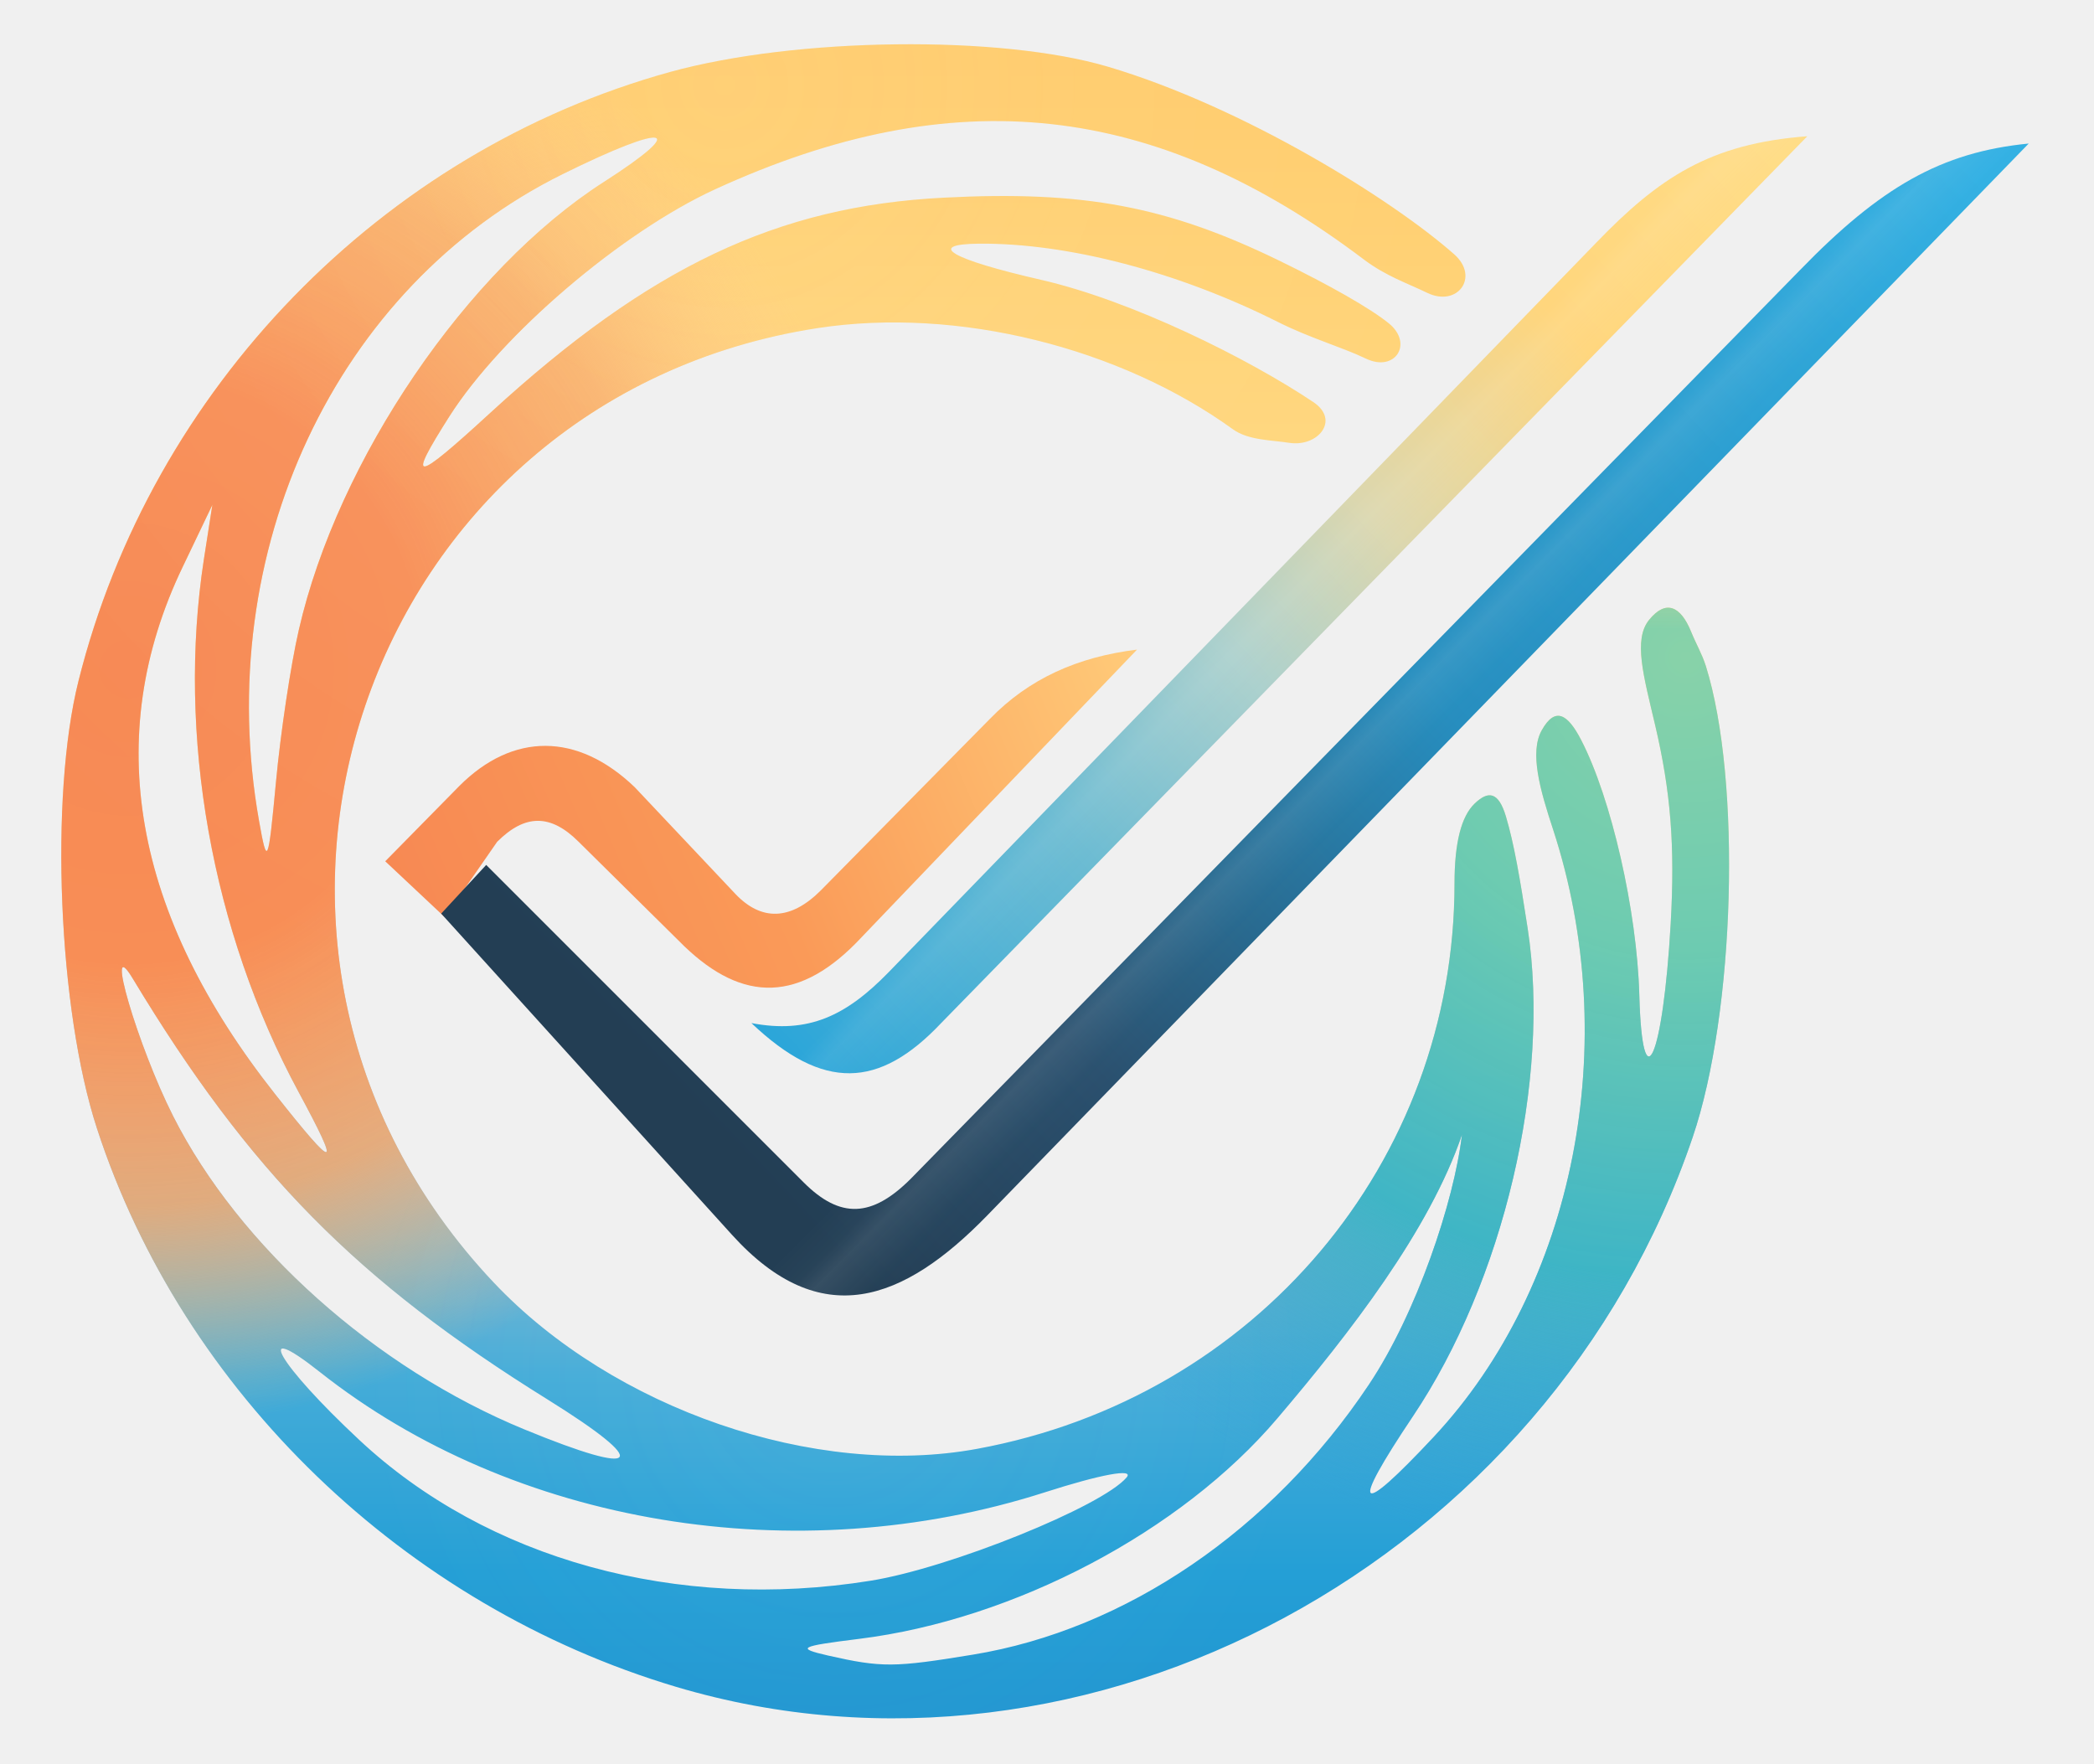
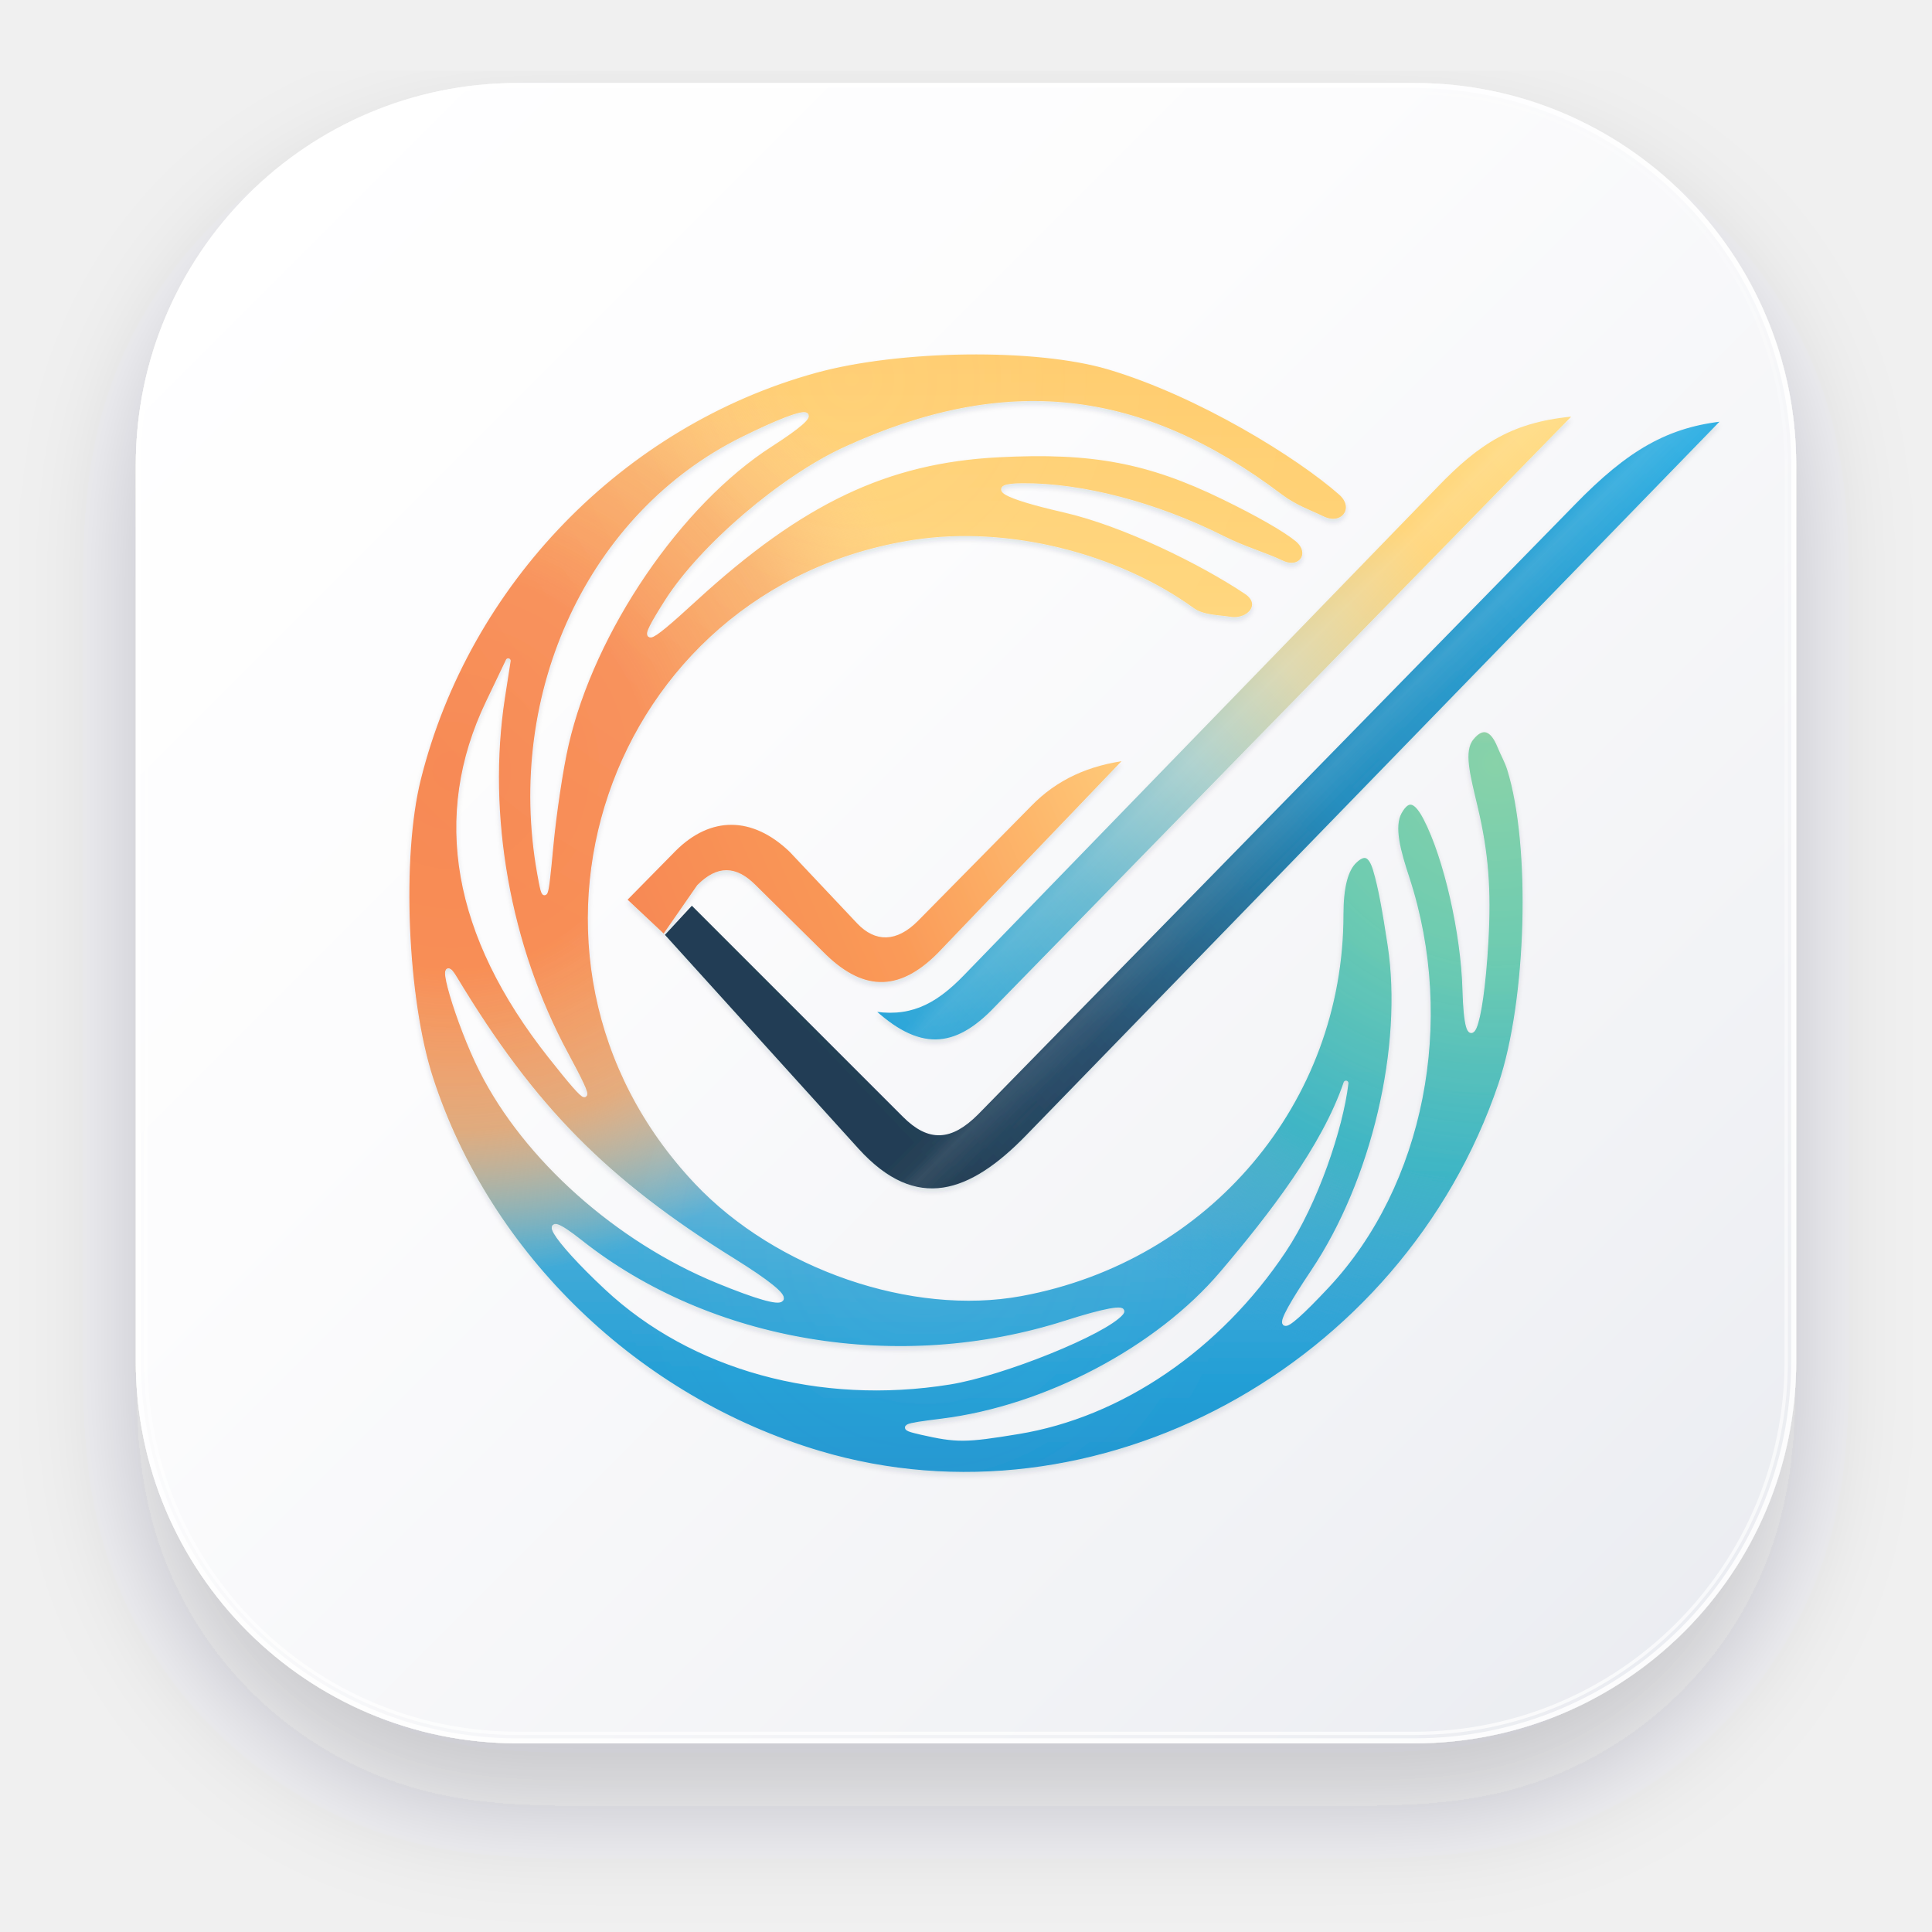
- <svg xmlns="http://www.w3.org/2000/svg" xmlns:xlink="http://www.w3.org/1999/xlink" width="812" height="684" viewBox="12 24 171 145" role="img" aria-labelledby="logo-title logo-desc">
+ <svg xmlns="http://www.w3.org/2000/svg" xmlns:xlink="http://www.w3.org/1999/xlink" width="56" height="56" viewBox="0 0 512 512" role="img" aria-labelledby="tile-title">
  <defs>
-     <linearGradient id="ring-warm-to-blue" x1="85" y1="29" x2="85" y2="164" gradientUnits="userSpaceOnUse">
-       <stop offset="0" stop-color="#FFCA68" />
-       <stop offset=".25" stop-color="#FFD77D" />
-       <stop offset=".48" stop-color="#E6D5AC" />
-       <stop offset=".65" stop-color="#A3BCCB" />
-       <stop offset=".80" stop-color="#45ACD8" />
-       <stop offset=".92" stop-color="#249FD6" />
-       <stop offset="1" stop-color="#2297D1" />
+     <linearGradient id="tile-fill" x1="0" y1="0" x2="1" y2="1">
+       <stop offset=".04" stop-color="#ffffff" />
+       <stop offset=".37" stop-color="#fcfcfd" />
+       <stop offset=".75" stop-color="#f2f3f6" />
+       <stop offset="1" stop-color="#e9ebf0" />
    </linearGradient>
-     <radialGradient id="ring-orange" cx="22" cy="79" r="67" gradientUnits="userSpaceOnUse">
-       <stop offset="0" stop-color="#F78954" stop-opacity="1" />
-       <stop offset=".36" stop-color="#F88E56" stop-opacity="1" />
-       <stop offset=".66" stop-color="#F8A868" stop-opacity=".78" />
-       <stop offset=".93" stop-color="#FFC786" stop-opacity="0" />
-       <stop offset="1" stop-color="#FFC786" stop-opacity="0" />
-     </radialGradient>
-     <radialGradient id="ring-mint" cx="150" cy="78" r="75" gradientUnits="userSpaceOnUse">
-       <stop offset="0" stop-color="#88D2A9" stop-opacity="1" />
-       <stop offset=".32" stop-color="#6DCBB1" stop-opacity="1" />
-       <stop offset=".68" stop-color="#3BB5C5" stop-opacity=".94" />
-       <stop offset="1" stop-color="#309FD2" stop-opacity="0" />
-     </radialGradient>
-     <linearGradient id="mint-opacity" x1="0" y1="62" x2="0" y2="87" gradientUnits="userSpaceOnUse">
-       <stop offset="0" stop-color="#000" />
-       <stop offset=".55" stop-color="#FFF" />
+     <linearGradient id="tile-edge" x1="0" y1="0" x2="0" y2="1">
+       <stop stop-color="#ffffff" stop-opacity=".15" />
+       <stop offset="1" stop-color="#ffffff" stop-opacity=".72" />
    </linearGradient>
-     <mask id="mint-region" x="0" y="0" width="203" height="171" maskUnits="userSpaceOnUse">
-       <rect width="203" height="171" fill="url(#mint-opacity)" />
-     </mask>
-     <radialGradient id="ring-soft-light" cx="71" cy="31" r="79" gradientUnits="userSpaceOnUse">
-       <stop offset="0" stop-color="#FFF8E9" stop-opacity=".10" />
-       <stop offset=".38" stop-color="#FFFFFF" stop-opacity=".055" />
-       <stop offset="1" stop-color="#FFFFFF" stop-opacity="0" />
-     </radialGradient>
-     <radialGradient id="ring-cool-light" cx="80" cy="137" r="39" gradientUnits="userSpaceOnUse">
-       <stop offset="0" stop-color="#D9F8FF" stop-opacity=".065" />
-       <stop offset=".42" stop-color="#D9F8FF" stop-opacity=".035" />
-       <stop offset="1" stop-color="#D9F8FF" stop-opacity="0" />
-     </radialGradient>
-     <linearGradient id="check-orange" x1="45" y1="103" x2="105" y2="77" gradientUnits="userSpaceOnUse">
-       <stop offset="0" stop-color="#F78853" />
-       <stop offset=".46" stop-color="#FA9A58" />
-       <stop offset="1" stop-color="#FFCB79" />
-     </linearGradient>
-     <linearGradient id="check-gold" x1="77" y1="111" x2="157" y2="35" gradientUnits="userSpaceOnUse">
-       <stop offset="0" stop-color="#2CA6D9" />
-       <stop offset=".26" stop-color="#6BBBD2" />
-       <stop offset=".44" stop-color="#ABD0CD" />
-       <stop offset=".59" stop-color="#DCD7AE" />
-       <stop offset=".79" stop-color="#FFD67D" />
-       <stop offset="1" stop-color="#FFDC86" />
-     </linearGradient>
-     <linearGradient id="check-blue" x1="79" y1="126" x2="173" y2="37" gradientUnits="userSpaceOnUse">
-       <stop offset="0" stop-color="#233E54" />
-       <stop offset=".20" stop-color="#294F6D" />
-       <stop offset=".52" stop-color="#258DBE" />
-       <stop offset="1" stop-color="#32B0E3" />
-     </linearGradient>
-     <linearGradient id="blue-satin" x1="101.5" y1="101.5" x2="108.5" y2="108.5" gradientUnits="userSpaceOnUse">
-       <stop offset="0" stop-color="#FFFFFF" stop-opacity="0" />
-       <stop offset=".24" stop-color="#E8FAFF" stop-opacity=".025" />
-       <stop offset=".38" stop-color="#FFFFFF" stop-opacity=".085" />
-       <stop offset=".72" stop-color="#D7F3FF" stop-opacity=".015" />
-       <stop offset="1" stop-color="#D7F3FF" stop-opacity="0" />
-     </linearGradient>
-     <linearGradient id="gold-satin" x1="94" y1="94" x2="99" y2="99" gradientUnits="userSpaceOnUse">
-       <stop offset="0" stop-color="#FFFFFF" stop-opacity="0" />
-       <stop offset=".24" stop-color="#FFFFFF" stop-opacity=".065" />
-       <stop offset=".70" stop-color="#FFF9E9" stop-opacity=".015" />
-       <stop offset="1" stop-color="#FFF9E9" stop-opacity="0" />
-     </linearGradient>
-     <path id="woven-ring" fill-rule="evenodd" d="M67.00,162.66 C44.67,156.00 26.47,138.45 19.40,116.75 C16.22,107.00 15.50,89.51 17.88,80.00 C23.88,55.96 42.83,36.45 66.54,29.91 C76.89,27.06 93.64,26.86 102.50,29.48 C113.66,32.79 125.88,40.40 130.98,44.91 C133.08,46.77 131.25,49.28 128.75,48.07 C127.12,47.28 125.35,46.69 123.56,45.34 C106.38,32.35 89.88,30.55 70.24,39.55 C62.49,43.10 52.64,51.52 48.37,58.23 C44.84,63.79 45.42,63.74 51.75,57.93 C64.84,45.93 75.32,40.95 89.00,40.25 C100.49,39.65 107.41,40.95 116.62,45.44 C120.77,47.46 124.10,49.36 125.60,50.58 C127.64,52.24 126.12,54.63 123.72,53.48 C121.67,52.50 119.13,51.80 116.49,50.47 C108.27,46.34 99.20,43.97 91.92,44.03 C87.49,44.07 89.61,45.31 97.00,47.00 C104.51,48.72 114.04,53.47 119.39,57.05 C121.63,58.55 119.75,60.77 117.41,60.40 C116.02,60.18 114.05,60.20 112.80,59.30 C103.54,52.60 90.19,49.20 78.65,50.97 C41.15,56.73 25.86,101.77 52.02,129.43 C61.86,139.84 78.46,145.55 91.75,143.10 C114.66,138.89 131.00,119.53 131.00,96.61 C131.00,93.26 131.56,91.10 132.66,90.05 C133.76,89.00 134.61,89.04 135.23,91.13 C135.89,93.34 136.38,96.20 137.01,100.30 C138.93,112.77 135.04,129.31 127.57,140.44 C122.36,148.22 122.99,148.85 129.27,142.14 C140.90,129.71 144.83,109.72 139.10,92.18 C138.03,88.93 137.15,85.85 138.17,84.03 C139.28,82.05 140.31,82.70 141.41,84.83 C143.89,89.62 146.00,98.86 146.19,105.79 C146.44,114.86 148.14,111.00 148.77,99.92 C149.13,93.54 148.78,89.09 147.49,83.60 C146.54,79.55 145.68,76.57 147.00,74.95 C148.38,73.25 149.59,73.83 150.44,75.91 C150.88,76.99 151.33,77.72 151.66,78.75 C154.60,88.14 154.07,107.19 150.58,117.47 C138.74,152.36 100.96,172.78 67.00,162.66 Z           M91.39,160.02 C103.96,157.97 115.98,149.77 123.96,137.82 C127.88,131.96 130.97,122.77 131.61,117.28 C128.93,125.15 122.41,133.56 116.43,140.60 C108.54,149.90 94.81,157.14 82.05,158.72 C77.14,159.33 76.84,159.48 79.50,160.09 C83.93,161.09 84.93,161.08 91.39,160.02 Z           M83.00,153.94 C89.50,152.90 102.07,147.82 104.05,145.44 C104.67,144.69 101.94,145.19 97.30,146.68 C76.84,153.23 53.62,149.37 37.71,136.77 C32.10,132.33 34.33,136.17 40.96,142.36 C51.47,152.19 67.09,156.50 83.00,153.94 Z           M56.46,139.05 C40.78,129.31 31.93,120.33 22.34,104.43 C19.97,100.50 22.75,109.98 25.66,115.74 C31.07,126.46 42.29,136.47 54.56,141.51 C64.22,145.48 65.05,144.40 56.46,139.05 Z           M35.97,113.75 C28.84,100.54 25.97,84.41 28.19,70.00 L28.89,65.50 26.44,70.62 C19.77,84.54 22.34,99.13 34.07,113.97 C39.11,120.35 39.51,120.30 35.97,113.75 Z           M36.00,75.77 C39.20,61.79 49.84,46.16 61.07,38.96 C68.19,34.39 66.33,34.04 57.67,38.32 C39.03,47.53 28.80,69.36 32.73,91.50 C33.40,95.26 33.48,95.07 34.12,88.27 C34.49,84.29 35.33,78.66 36.00,75.77 Z" />
-     <path id="orange-check-shape" d="       M 43.1,94.8 L 49.2,88.6       C 53.6,84.2 58.9,84.2 63.6,88.7       L 71.9,97.5 C 74.0,99.7 76.4,99.7 78.9,97.2       L 92.8,83.1 C 96.0,79.8 100.0,78.0 104.9,77.4       L 82.3,101.0 C 77.2,106.5 72.5,106.4 67.7,101.8       L 59.0,93.2 C 56.7,90.9 54.6,90.9 52.3,93.2       L 48.0,99.4 Z" />
-     <path id="gold-check-shape" d="       M 73.2,108.1 C 77.9,109.0 81.0,107.5 84.5,103.9       L 142.6,44.0 C 147.8,38.6 152.0,35.8 160.0,35.2       L 88.8,108.1 C 83.7,113.5 79.1,113.7 73.2,108.1 Z" />
-     <path id="blue-check-shape" d="       M 47.7,99.1 L 51.4,95.1 L 77.5,121.2       C 80.5,124.2 83.1,124.1 86.3,120.9       L 159.4,46.2 C 166.0,39.4 171.0,36.5 178.2,35.8       L 92.6,123.9 C 85.7,131.0 78.90,133.56 71.6,125.5       Z" />
+     <filter id="tile-shadow" filterUnits="userSpaceOnUse" x="2" y="2" width="508" height="508" color-interpolation-filters="sRGB">
+       <feDropShadow dx="0" dy="16.72" stdDeviation="14.96" flood-color="#283044" flood-opacity=".20" />
+     </filter>
+     <filter id="mark-shadow" filterUnits="userSpaceOnUse" x="0" y="0" width="512" height="512" color-interpolation-filters="sRGB">
+       <feDropShadow dx="0" dy="0.9" stdDeviation="0.6" flood-color="#203346" flood-opacity="0.12" />
+     </filter>
  </defs>
-   <g id="ring" aria-label="交织圆环">
-     <use href="#woven-ring" xlink:href="#woven-ring" fill="url(#ring-warm-to-blue)" />
-     <use href="#woven-ring" xlink:href="#woven-ring" fill="url(#ring-orange)" />
-     <use href="#woven-ring" xlink:href="#woven-ring" fill="url(#ring-mint)" mask="url(#mint-region)" />
-     <use href="#woven-ring" xlink:href="#woven-ring" fill="url(#ring-soft-light)" />
-     <use href="#woven-ring" xlink:href="#woven-ring" fill="url(#ring-cool-light)" />
-   </g>
-   <g id="checkmarks" aria-label="三层渐变对勾">
-     <g id="short-orange-check">
-       <use href="#orange-check-shape" xlink:href="#orange-check-shape" fill="url(#check-orange)" />
-     </g>
-     <g id="middle-gold-check">
-       <use href="#gold-check-shape" xlink:href="#gold-check-shape" fill="url(#check-gold)" />
-       <use href="#gold-check-shape" xlink:href="#gold-check-shape" fill="url(#gold-satin)" />
-     </g>
-     <g id="main-blue-check">
-       <use href="#blue-check-shape" xlink:href="#blue-check-shape" fill="url(#check-blue)" />
-       <use href="#blue-check-shape" xlink:href="#blue-check-shape" fill="url(#blue-satin)" />
-     </g>
+   <rect id="logo-tile" x="36" y="22" width="440" height="440" rx="101.2" fill="url(#tile-fill)" filter="url(#tile-shadow)" />
+   <rect x="36.66" y="22.66" width="438.68" height="438.68" rx="100.54" fill="none" stroke="#ffffff" stroke-opacity=".85" stroke-width="1.32" />
+   <rect x="38.64" y="24.64" width="434.72" height="434.72" rx="98.56" fill="none" stroke="url(#tile-edge)" stroke-width=".88" />
+   <g filter="url(#mark-shadow)">
+     <svg x="98.174" y="85.417" width="369.6" height="313.404" viewBox="12 24 171 145" role="img" aria-labelledby="logo-title logo-desc">
+       <defs>
+         <linearGradient id="ring-warm-to-blue" x1="85" y1="29" x2="85" y2="164" gradientUnits="userSpaceOnUse">
+           <stop offset="0" stop-color="#FFCA68" />
+           <stop offset=".25" stop-color="#FFD77D" />
+           <stop offset=".48" stop-color="#E6D5AC" />
+           <stop offset=".65" stop-color="#A3BCCB" />
+           <stop offset=".80" stop-color="#45ACD8" />
+           <stop offset=".92" stop-color="#249FD6" />
+           <stop offset="1" stop-color="#2297D1" />
+         </linearGradient>
+         <radialGradient id="ring-orange" cx="22" cy="79" r="67" gradientUnits="userSpaceOnUse">
+           <stop offset="0" stop-color="#F78954" stop-opacity="1" />
+           <stop offset=".36" stop-color="#F88E56" stop-opacity="1" />
+           <stop offset=".66" stop-color="#F8A868" stop-opacity=".78" />
+           <stop offset=".93" stop-color="#FFC786" stop-opacity="0" />
+           <stop offset="1" stop-color="#FFC786" stop-opacity="0" />
+         </radialGradient>
+         <radialGradient id="ring-mint" cx="150" cy="78" r="75" gradientUnits="userSpaceOnUse">
+           <stop offset="0" stop-color="#88D2A9" stop-opacity="1" />
+           <stop offset=".32" stop-color="#6DCBB1" stop-opacity="1" />
+           <stop offset=".68" stop-color="#3BB5C5" stop-opacity=".94" />
+           <stop offset="1" stop-color="#309FD2" stop-opacity="0" />
+         </radialGradient>
+         <linearGradient id="mint-opacity" x1="0" y1="62" x2="0" y2="87" gradientUnits="userSpaceOnUse">
+           <stop offset="0" stop-color="#000" />
+           <stop offset=".55" stop-color="#FFF" />
+         </linearGradient>
+         <mask id="mint-region" x="0" y="0" width="203" height="171" maskUnits="userSpaceOnUse">
+           <rect width="203" height="171" fill="url(#mint-opacity)" />
+         </mask>
+         <radialGradient id="ring-soft-light" cx="71" cy="31" r="79" gradientUnits="userSpaceOnUse">
+           <stop offset="0" stop-color="#FFF8E9" stop-opacity=".10" />
+           <stop offset=".38" stop-color="#FFFFFF" stop-opacity=".055" />
+           <stop offset="1" stop-color="#FFFFFF" stop-opacity="0" />
+         </radialGradient>
+         <radialGradient id="ring-cool-light" cx="80" cy="137" r="39" gradientUnits="userSpaceOnUse">
+           <stop offset="0" stop-color="#D9F8FF" stop-opacity=".065" />
+           <stop offset=".42" stop-color="#D9F8FF" stop-opacity=".035" />
+           <stop offset="1" stop-color="#D9F8FF" stop-opacity="0" />
+         </radialGradient>
+         <linearGradient id="check-orange" x1="45" y1="103" x2="105" y2="77" gradientUnits="userSpaceOnUse">
+           <stop offset="0" stop-color="#F78853" />
+           <stop offset=".46" stop-color="#FA9A58" />
+           <stop offset="1" stop-color="#FFCB79" />
+         </linearGradient>
+         <linearGradient id="check-gold" x1="77" y1="111" x2="157" y2="35" gradientUnits="userSpaceOnUse">
+           <stop offset="0" stop-color="#2CA6D9" />
+           <stop offset=".26" stop-color="#6BBBD2" />
+           <stop offset=".44" stop-color="#ABD0CD" />
+           <stop offset=".59" stop-color="#DCD7AE" />
+           <stop offset=".79" stop-color="#FFD67D" />
+           <stop offset="1" stop-color="#FFDC86" />
+         </linearGradient>
+         <linearGradient id="check-blue" x1="79" y1="126" x2="173" y2="37" gradientUnits="userSpaceOnUse">
+           <stop offset="0" stop-color="#233E54" />
+           <stop offset=".20" stop-color="#294F6D" />
+           <stop offset=".52" stop-color="#258DBE" />
+           <stop offset="1" stop-color="#32B0E3" />
+         </linearGradient>
+         <linearGradient id="blue-satin" x1="101.5" y1="101.5" x2="108.5" y2="108.5" gradientUnits="userSpaceOnUse">
+           <stop offset="0" stop-color="#FFFFFF" stop-opacity="0" />
+           <stop offset=".24" stop-color="#E8FAFF" stop-opacity=".025" />
+           <stop offset=".38" stop-color="#FFFFFF" stop-opacity=".085" />
+           <stop offset=".72" stop-color="#D7F3FF" stop-opacity=".015" />
+           <stop offset="1" stop-color="#D7F3FF" stop-opacity="0" />
+         </linearGradient>
+         <linearGradient id="gold-satin" x1="94" y1="94" x2="99" y2="99" gradientUnits="userSpaceOnUse">
+           <stop offset="0" stop-color="#FFFFFF" stop-opacity="0" />
+           <stop offset=".24" stop-color="#FFFFFF" stop-opacity=".065" />
+           <stop offset=".70" stop-color="#FFF9E9" stop-opacity=".015" />
+           <stop offset="1" stop-color="#FFF9E9" stop-opacity="0" />
+         </linearGradient>
+         <path id="woven-ring" fill-rule="evenodd" d="M67.00,162.66 C44.67,156.00 26.47,138.45 19.40,116.75 C16.22,107.00 15.50,89.51 17.88,80.00 C23.88,55.96 42.83,36.45 66.54,29.91 C76.89,27.06 93.64,26.86 102.50,29.48 C113.66,32.79 125.88,40.40 130.98,44.91 C133.08,46.77 131.25,49.28 128.75,48.07 C127.12,47.28 125.35,46.69 123.56,45.34 C106.38,32.35 89.88,30.55 70.24,39.55 C62.49,43.10 52.64,51.52 48.37,58.23 C44.84,63.79 45.42,63.74 51.75,57.93 C64.84,45.93 75.32,40.95 89.00,40.25 C100.49,39.65 107.41,40.95 116.62,45.44 C120.77,47.46 124.10,49.36 125.60,50.58 C127.64,52.24 126.12,54.63 123.72,53.48 C121.67,52.50 119.13,51.80 116.49,50.47 C108.27,46.34 99.20,43.97 91.92,44.03 C87.49,44.07 89.61,45.31 97.00,47.00 C104.51,48.72 114.04,53.47 119.39,57.05 C121.63,58.55 119.75,60.77 117.41,60.40 C116.02,60.18 114.05,60.20 112.80,59.30 C103.54,52.60 90.19,49.20 78.65,50.97 C41.15,56.73 25.86,101.77 52.02,129.43 C61.86,139.84 78.46,145.55 91.75,143.10 C114.66,138.89 131.00,119.53 131.00,96.61 C131.00,93.26 131.56,91.10 132.66,90.05 C133.76,89.00 134.61,89.04 135.23,91.13 C135.89,93.34 136.38,96.20 137.01,100.30 C138.93,112.77 135.04,129.31 127.57,140.44 C122.36,148.22 122.99,148.85 129.27,142.14 C140.90,129.71 144.83,109.72 139.10,92.18 C138.03,88.93 137.15,85.85 138.17,84.03 C139.28,82.05 140.31,82.70 141.41,84.83 C143.89,89.62 146.00,98.86 146.19,105.79 C146.44,114.86 148.14,111.00 148.77,99.92 C149.13,93.54 148.78,89.09 147.49,83.60 C146.54,79.55 145.68,76.57 147.00,74.95 C148.38,73.25 149.59,73.83 150.44,75.91 C150.88,76.99 151.33,77.72 151.66,78.75 C154.60,88.14 154.07,107.19 150.58,117.47 C138.74,152.36 100.96,172.78 67.00,162.66 Z           M91.39,160.02 C103.96,157.97 115.98,149.77 123.96,137.82 C127.88,131.96 130.97,122.77 131.61,117.28 C128.93,125.15 122.41,133.56 116.43,140.60 C108.54,149.90 94.81,157.14 82.05,158.72 C77.14,159.33 76.84,159.48 79.50,160.09 C83.93,161.09 84.93,161.08 91.39,160.02 Z           M83.00,153.94 C89.50,152.90 102.07,147.82 104.05,145.44 C104.67,144.69 101.94,145.19 97.30,146.68 C76.84,153.23 53.62,149.37 37.71,136.77 C32.10,132.33 34.33,136.17 40.96,142.36 C51.47,152.19 67.09,156.50 83.00,153.94 Z           M56.46,139.05 C40.78,129.31 31.93,120.33 22.34,104.43 C19.97,100.50 22.75,109.98 25.66,115.74 C31.07,126.46 42.29,136.47 54.56,141.51 C64.22,145.48 65.05,144.40 56.46,139.05 Z           M35.97,113.75 C28.84,100.54 25.97,84.41 28.19,70.00 L28.89,65.50 26.44,70.62 C19.77,84.54 22.34,99.13 34.07,113.97 C39.11,120.35 39.51,120.30 35.97,113.75 Z           M36.00,75.77 C39.20,61.79 49.84,46.16 61.07,38.96 C68.19,34.39 66.33,34.04 57.67,38.32 C39.03,47.53 28.80,69.36 32.73,91.50 C33.40,95.26 33.48,95.07 34.12,88.27 C34.49,84.29 35.33,78.66 36.00,75.77 Z" />
+         <path id="orange-check-shape" d="       M 43.1,94.8 L 49.2,88.6       C 53.6,84.2 58.9,84.2 63.6,88.7       L 71.9,97.5 C 74.0,99.7 76.4,99.7 78.9,97.2       L 92.8,83.1 C 96.0,79.8 100.0,78.0 104.9,77.4       L 82.3,101.0 C 77.2,106.5 72.5,106.4 67.7,101.8       L 59.0,93.2 C 56.7,90.9 54.6,90.9 52.3,93.2       L 48.0,99.4 Z" />
+         <path id="gold-check-shape" d="       M 73.2,108.1 C 77.9,109.0 81.0,107.5 84.5,103.9       L 142.6,44.0 C 147.8,38.6 152.0,35.8 160.0,35.2       L 88.8,108.1 C 83.7,113.5 79.1,113.7 73.2,108.1 Z" />
+         <path id="blue-check-shape" d="       M 47.7,99.1 L 51.4,95.1 L 77.5,121.2       C 80.5,124.2 83.1,124.1 86.3,120.9       L 159.4,46.2 C 166.0,39.4 171.0,36.5 178.2,35.8       L 92.6,123.9 C 85.7,131.0 78.90,133.56 71.6,125.5       Z" />
+         <mask id="thin-ring" maskUnits="userSpaceOnUse" x="0" y="0" width="203" height="171" mask-type="luminance">
+           <rect width="203" height="171" fill="white" />
+           <use href="#woven-ring" fill="none" stroke="black" stroke-width="0.6" stroke-linejoin="round" />
+         </mask>
+         <mask id="thin-short-orange-check" maskUnits="userSpaceOnUse" x="0" y="0" width="203" height="171" mask-type="luminance">
+           <rect width="203" height="171" fill="white" />
+           <use href="#orange-check-shape" fill="none" stroke="black" stroke-width="0.6" stroke-linejoin="round" />
+         </mask>
+         <mask id="thin-middle-gold-check" maskUnits="userSpaceOnUse" x="0" y="0" width="203" height="171" mask-type="luminance">
+           <rect width="203" height="171" fill="white" />
+           <use href="#gold-check-shape" fill="none" stroke="black" stroke-width="0.6" stroke-linejoin="round" />
+         </mask>
+         <mask id="thin-main-blue-check" maskUnits="userSpaceOnUse" x="0" y="0" width="203" height="171" mask-type="luminance">
+           <rect width="203" height="171" fill="white" />
+           <use href="#blue-check-shape" fill="none" stroke="black" stroke-width="0.6" stroke-linejoin="round" />
+         </mask>
+       </defs>
+       <g id="ring" mask="url(#thin-ring)" aria-label="交织圆环">
+         <use href="#woven-ring" xlink:href="#woven-ring" fill="url(#ring-warm-to-blue)" />
+         <use href="#woven-ring" xlink:href="#woven-ring" fill="url(#ring-orange)" />
+         <use href="#woven-ring" xlink:href="#woven-ring" fill="url(#ring-mint)" mask="url(#mint-region)" />
+         <use href="#woven-ring" xlink:href="#woven-ring" fill="url(#ring-soft-light)" />
+         <use href="#woven-ring" xlink:href="#woven-ring" fill="url(#ring-cool-light)" />
+       </g>
+       <g id="checkmarks" aria-label="三层渐变对勾">
+         <g id="short-orange-check" mask="url(#thin-short-orange-check)">
+           <use href="#orange-check-shape" xlink:href="#orange-check-shape" fill="url(#check-orange)" />
+         </g>
+         <g id="middle-gold-check" mask="url(#thin-middle-gold-check)">
+           <use href="#gold-check-shape" xlink:href="#gold-check-shape" fill="url(#check-gold)" />
+           <use href="#gold-check-shape" xlink:href="#gold-check-shape" fill="url(#gold-satin)" />
+         </g>
+         <g id="main-blue-check" mask="url(#thin-main-blue-check)">
+           <use href="#blue-check-shape" xlink:href="#blue-check-shape" fill="url(#check-blue)" />
+           <use href="#blue-check-shape" xlink:href="#blue-check-shape" fill="url(#blue-satin)" />
+         </g>
+       </g>
+     </svg>
  </g>
</svg>
